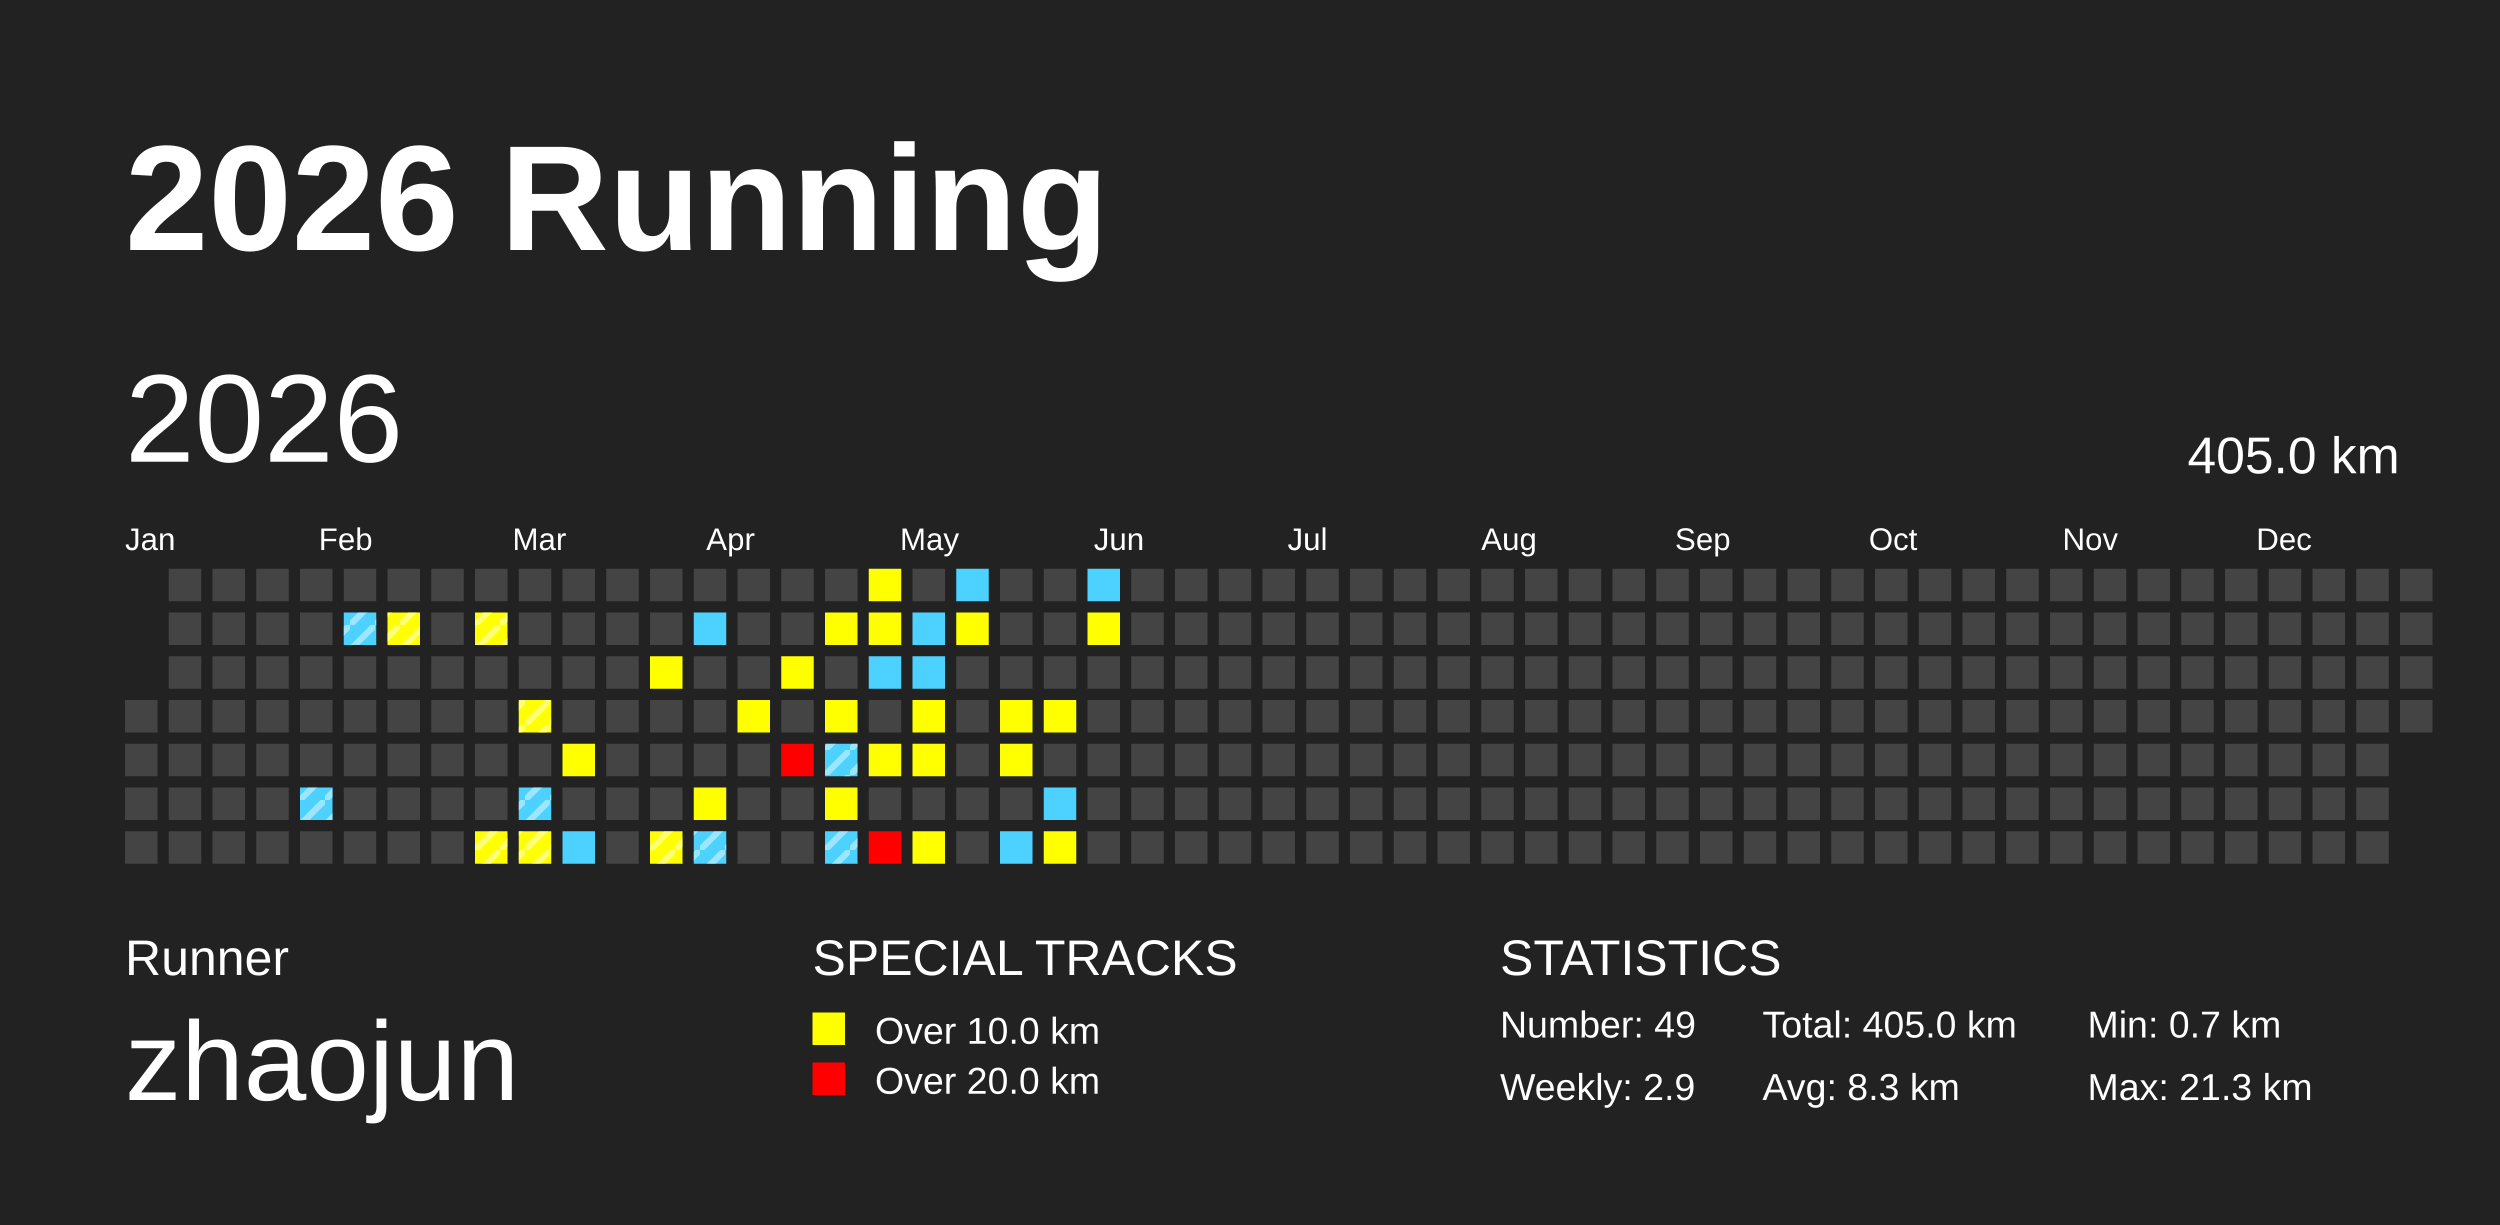
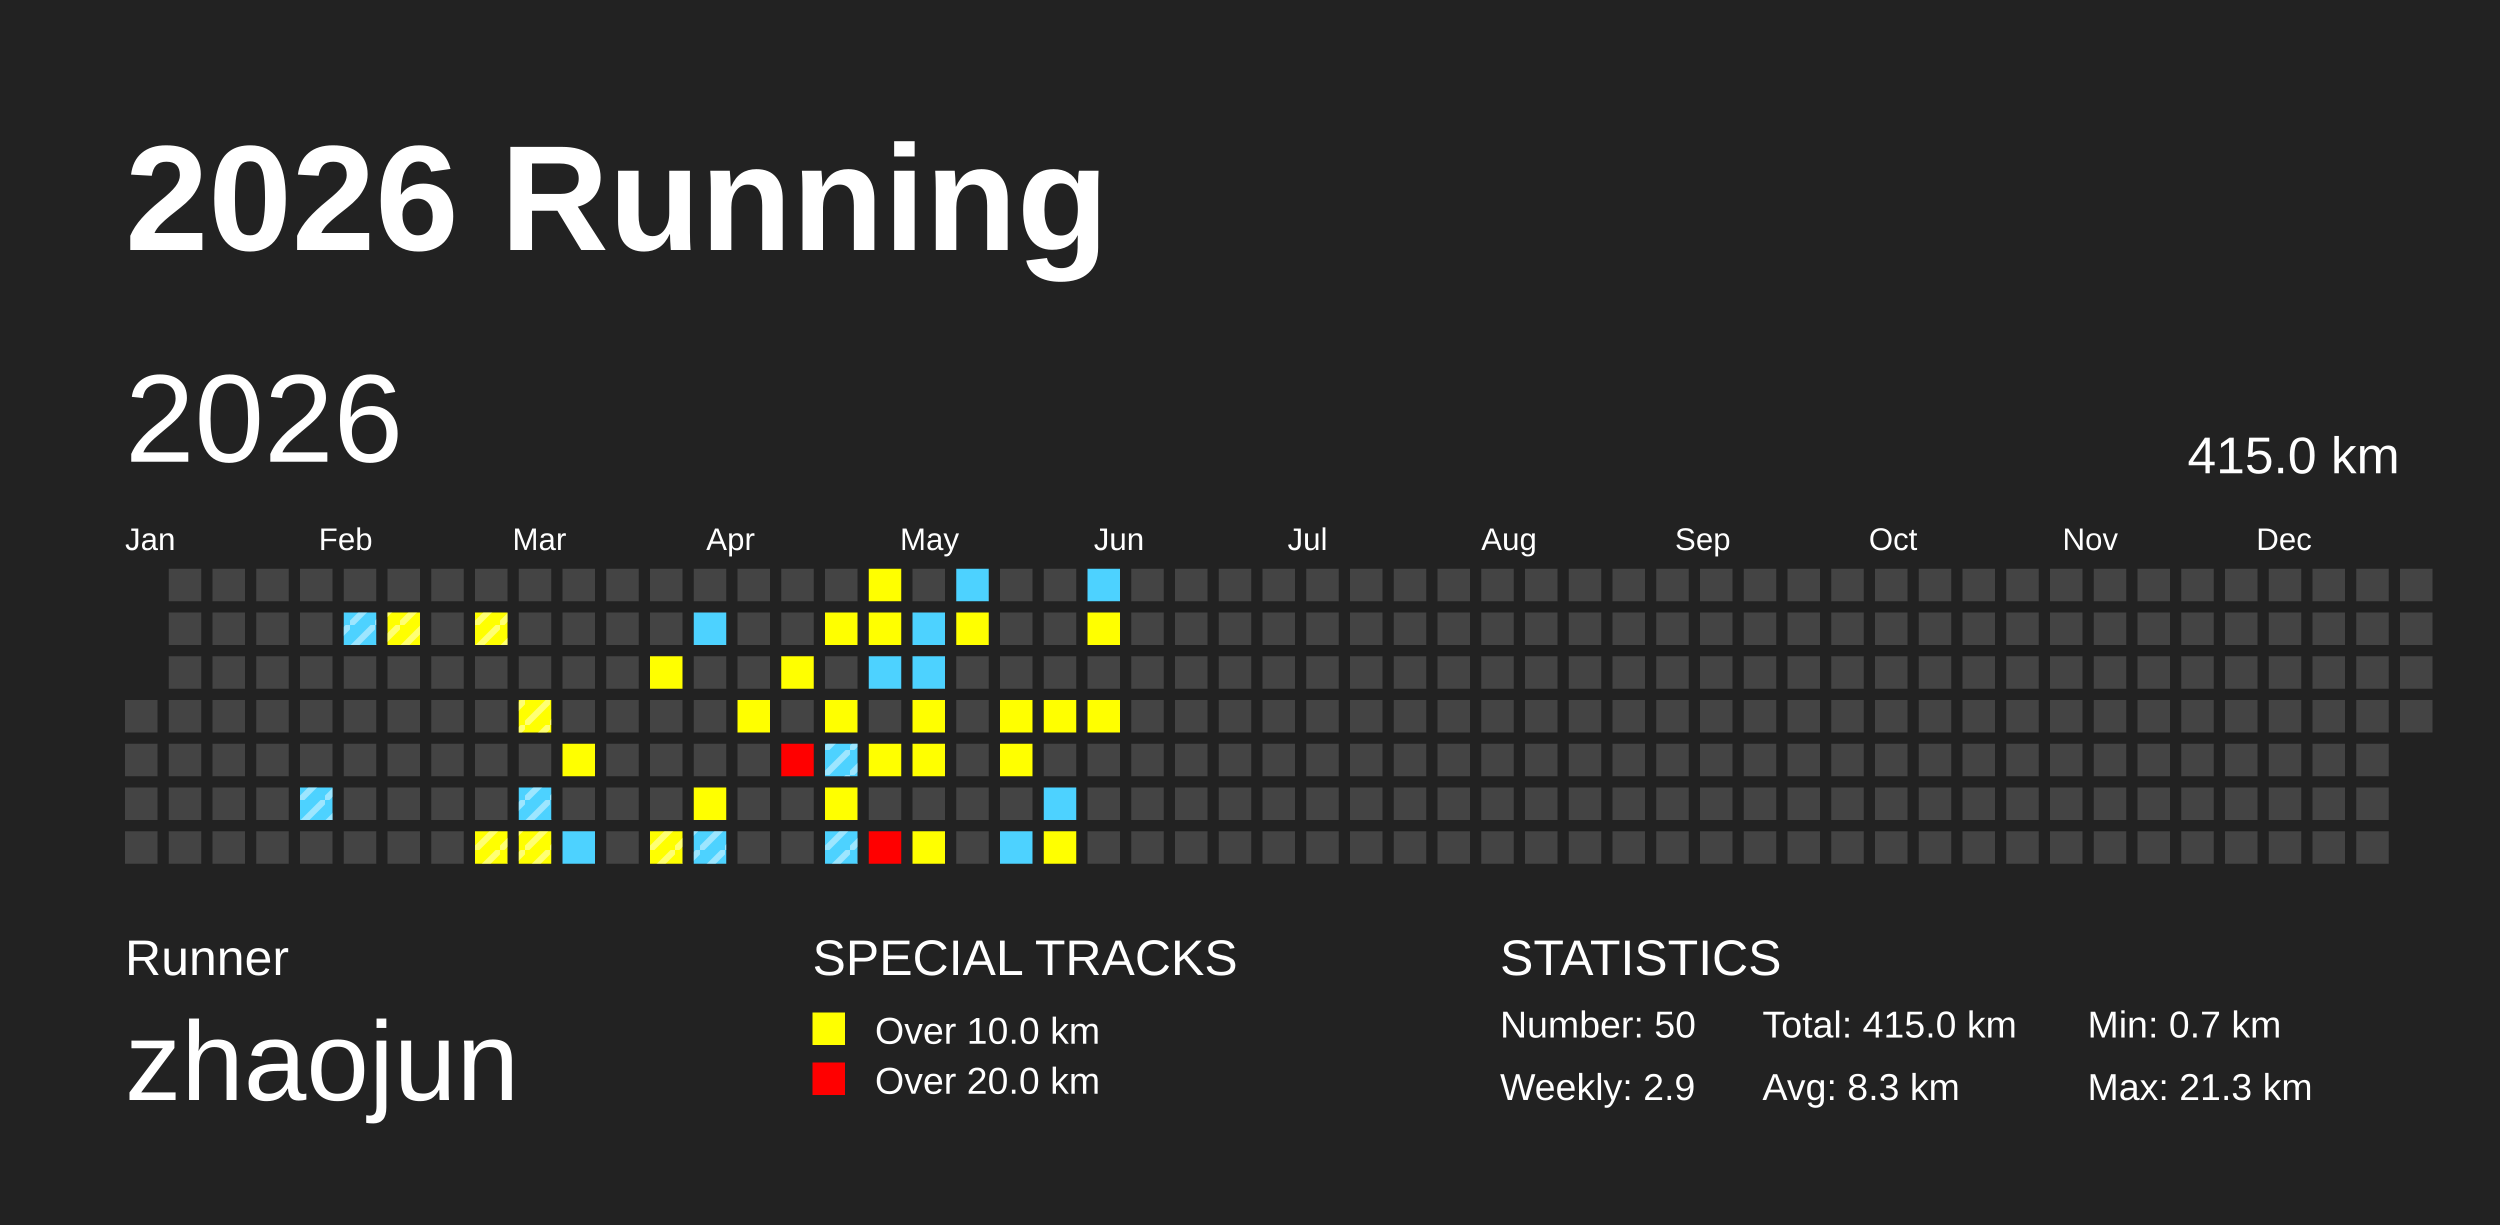
<svg xmlns="http://www.w3.org/2000/svg" baseProfile="full" height="98mm" version="1.1" viewBox="0,0,200,98" width="200mm">
  <defs>
    <pattern height="2" id="indoor-stripe" patternUnits="userSpaceOnUse" width="2">
      <line stroke="white" stroke-opacity="0.45" stroke-width="0.5" x1="0" x2="2" y1="2" y2="0" />
    </pattern>
  </defs>
  <rect fill="#222222" height="98" width="200" x="0" y="0" />
  <text fill="#FFFFFF" style="font-size:12px; font-family:Arial; font-weight:bold;" x="10" y="20">2026 Running</text>
  <text fill="#FFFFFF" style="font-size:4px; font-family:Arial" x="10" y="78">Runner</text>
  <text fill="#FFFFFF" style="font-size:9px; font-family:Arial" x="10" y="88">zhaojun</text>
  <text fill="#FFFFFF" style="font-size:4px; font-family:Arial" x="65" y="78">SPECIAL TRACKS</text>
  <rect fill="yellow" height="2.6" width="2.6" x="65" y="81" />
  <text fill="#FFFFFF" style="font-size:3px; font-family:Arial" x="70" y="83.5">Over 10.0 km</text>
  <rect fill="red" height="2.6" width="2.6" x="65" y="85" />
  <text fill="#FFFFFF" style="font-size:3px; font-family:Arial" x="70" y="87.5">Over 20.0 km</text>
  <text fill="#FFFFFF" style="font-size:4px; font-family:Arial" x="120" y="78">STATISTICS</text>
-   <text fill="#FFFFFF" style="font-size:3px; font-family:Arial" x="120" y="83">Number: 49</text>
+   <text fill="#FFFFFF" style="font-size:3px; font-family:Arial" x="120" y="83">Number: 50</text>
  <text fill="#FFFFFF" style="font-size:3px; font-family:Arial" x="120" y="88">Weekly: 2.9</text>
-   <text fill="#FFFFFF" style="font-size:3px; font-family:Arial" x="141" y="83">Total: 405.0 km</text>
+   <text fill="#FFFFFF" style="font-size:3px; font-family:Arial" x="141" y="83">Total: 415.0 km</text>
  <text fill="#FFFFFF" style="font-size:3px; font-family:Arial" x="141" y="88">Avg: 8.3 km</text>
  <text fill="#FFFFFF" style="font-size:3px; font-family:Arial" x="167" y="83">Min: 0.7 km</text>
  <text fill="#FFFFFF" style="font-size:3px; font-family:Arial" x="167" y="88">Max: 21.3 km</text>
  <text dominant-baseline="hanging" fill="#FFFFFF" style="font-size:10.0px; font-family:Arial;" x="10" y="30">2026</text>
-   <text dominant-baseline="hanging" fill="#FFFFFF" style="font-size:4.125px; font-family:Arial;" x="175" y="35">405.0 km</text>
+   <text dominant-baseline="hanging" fill="#FFFFFF" style="font-size:4.125px; font-family:Arial;" x="175" y="35">415.0 km</text>
  <text fill="#FFFFFF" style="font-size:2.5px; font-family:Arial" x="10.0" y="44">Jan</text>
  <text fill="#FFFFFF" style="font-size:2.5px; font-family:Arial" x="25.5" y="44">Feb</text>
  <text fill="#FFFFFF" style="font-size:2.5px; font-family:Arial" x="41.0" y="44">Mar</text>
  <text fill="#FFFFFF" style="font-size:2.5px; font-family:Arial" x="56.5" y="44">Apr</text>
  <text fill="#FFFFFF" style="font-size:2.5px; font-family:Arial" x="72.0" y="44">May</text>
  <text fill="#FFFFFF" style="font-size:2.5px; font-family:Arial" x="87.5" y="44">Jun</text>
  <text fill="#FFFFFF" style="font-size:2.5px; font-family:Arial" x="103.0" y="44">Jul</text>
  <text fill="#FFFFFF" style="font-size:2.5px; font-family:Arial" x="118.5" y="44">Aug</text>
  <text fill="#FFFFFF" style="font-size:2.5px; font-family:Arial" x="134.0" y="44">Sep</text>
  <text fill="#FFFFFF" style="font-size:2.5px; font-family:Arial" x="149.5" y="44">Oct</text>
  <text fill="#FFFFFF" style="font-size:2.5px; font-family:Arial" x="165.0" y="44">Nov</text>
  <text fill="#FFFFFF" style="font-size:2.5px; font-family:Arial" x="180.5" y="44">Dec</text>
  <rect fill="#444444" height="2.6" width="2.6" x="10.0" y="56.0" />
  <rect fill="#444444" height="2.6" width="2.6" x="10.0" y="59.5" />
  <rect fill="#444444" height="2.6" width="2.6" x="10.0" y="63.0" />
  <rect fill="#444444" height="2.6" width="2.6" x="10.0" y="66.5" />
  <rect fill="#444444" height="2.6" width="2.6" x="13.5" y="45.5" />
  <rect fill="#444444" height="2.6" width="2.6" x="13.5" y="49.0" />
  <rect fill="#444444" height="2.6" width="2.6" x="13.5" y="52.5" />
  <rect fill="#444444" height="2.6" width="2.6" x="13.5" y="56.0" />
  <rect fill="#444444" height="2.6" width="2.6" x="13.5" y="59.5" />
  <rect fill="#444444" height="2.6" width="2.6" x="13.5" y="63.0" />
  <rect fill="#444444" height="2.6" width="2.6" x="13.5" y="66.5" />
  <rect fill="#444444" height="2.6" width="2.6" x="17.0" y="45.5" />
  <rect fill="#444444" height="2.6" width="2.6" x="17.0" y="49.0" />
  <rect fill="#444444" height="2.6" width="2.6" x="17.0" y="52.5" />
  <rect fill="#444444" height="2.6" width="2.6" x="17.0" y="56.0" />
  <rect fill="#444444" height="2.6" width="2.6" x="17.0" y="59.5" />
  <rect fill="#444444" height="2.6" width="2.6" x="17.0" y="63.0" />
  <rect fill="#444444" height="2.6" width="2.6" x="17.0" y="66.5" />
  <rect fill="#444444" height="2.6" width="2.6" x="20.5" y="45.5" />
  <rect fill="#444444" height="2.6" width="2.6" x="20.5" y="49.0" />
  <rect fill="#444444" height="2.6" width="2.6" x="20.5" y="52.5" />
  <rect fill="#444444" height="2.6" width="2.6" x="20.5" y="56.0" />
  <rect fill="#444444" height="2.6" width="2.6" x="20.5" y="59.5" />
  <rect fill="#444444" height="2.6" width="2.6" x="20.5" y="63.0" />
  <rect fill="#444444" height="2.6" width="2.6" x="20.5" y="66.5" />
  <rect fill="#444444" height="2.6" width="2.6" x="24.0" y="45.5" />
  <rect fill="#444444" height="2.6" width="2.6" x="24.0" y="49.0" />
  <rect fill="#444444" height="2.6" width="2.6" x="24.0" y="52.5" />
  <rect fill="#444444" height="2.6" width="2.6" x="24.0" y="56.0" />
  <rect fill="#444444" height="2.6" width="2.6" x="24.0" y="59.5" />
  <rect fill="#4dd2ff" height="2.6" width="2.6" x="24.0" y="63.0" />
  <rect fill="url(#indoor-stripe)" height="2.6" style="pointer-events: none;" width="2.6" x="24.0" y="63.0" />
  <rect fill="#444444" height="2.6" width="2.6" x="24.0" y="66.5" />
  <rect fill="#444444" height="2.6" width="2.6" x="27.5" y="45.5" />
  <rect fill="#4dd2ff" height="2.6" width="2.6" x="27.5" y="49.0" />
  <rect fill="url(#indoor-stripe)" height="2.6" style="pointer-events: none;" width="2.6" x="27.5" y="49.0" />
  <rect fill="#444444" height="2.6" width="2.6" x="27.5" y="52.5" />
  <rect fill="#444444" height="2.6" width="2.6" x="27.5" y="56.0" />
  <rect fill="#444444" height="2.6" width="2.6" x="27.5" y="59.5" />
  <rect fill="#444444" height="2.6" width="2.6" x="27.5" y="63.0" />
  <rect fill="#444444" height="2.6" width="2.6" x="27.5" y="66.5" />
  <rect fill="#444444" height="2.6" width="2.6" x="31.0" y="45.5" />
  <rect fill="yellow" height="2.6" width="2.6" x="31.0" y="49.0" />
  <rect fill="url(#indoor-stripe)" height="2.6" style="pointer-events: none;" width="2.6" x="31.0" y="49.0" />
  <rect fill="#444444" height="2.6" width="2.6" x="31.0" y="52.5" />
  <rect fill="#444444" height="2.6" width="2.6" x="31.0" y="56.0" />
  <rect fill="#444444" height="2.6" width="2.6" x="31.0" y="59.5" />
  <rect fill="#444444" height="2.6" width="2.6" x="31.0" y="63.0" />
  <rect fill="#444444" height="2.6" width="2.6" x="31.0" y="66.5" />
  <rect fill="#444444" height="2.6" width="2.6" x="34.5" y="45.5" />
  <rect fill="#444444" height="2.6" width="2.6" x="34.5" y="49.0" />
  <rect fill="#444444" height="2.6" width="2.6" x="34.5" y="52.5" />
  <rect fill="#444444" height="2.6" width="2.6" x="34.5" y="56.0" />
  <rect fill="#444444" height="2.6" width="2.6" x="34.5" y="59.5" />
  <rect fill="#444444" height="2.6" width="2.6" x="34.5" y="63.0" />
  <rect fill="#444444" height="2.6" width="2.6" x="34.5" y="66.5" />
  <rect fill="#444444" height="2.6" width="2.6" x="38.0" y="45.5" />
  <rect fill="yellow" height="2.6" width="2.6" x="38.0" y="49.0" />
  <rect fill="url(#indoor-stripe)" height="2.6" style="pointer-events: none;" width="2.6" x="38.0" y="49.0" />
  <rect fill="#444444" height="2.6" width="2.6" x="38.0" y="52.5" />
  <rect fill="#444444" height="2.6" width="2.6" x="38.0" y="56.0" />
  <rect fill="#444444" height="2.6" width="2.6" x="38.0" y="59.5" />
  <rect fill="#444444" height="2.6" width="2.6" x="38.0" y="63.0" />
  <rect fill="yellow" height="2.6" width="2.6" x="38.0" y="66.5" />
  <rect fill="url(#indoor-stripe)" height="2.6" style="pointer-events: none;" width="2.6" x="38.0" y="66.5" />
  <rect fill="#444444" height="2.6" width="2.6" x="41.5" y="45.5" />
  <rect fill="#444444" height="2.6" width="2.6" x="41.5" y="49.0" />
  <rect fill="#444444" height="2.6" width="2.6" x="41.5" y="52.5" />
  <rect fill="yellow" height="2.6" width="2.6" x="41.5" y="56.0" />
  <rect fill="url(#indoor-stripe)" height="2.6" style="pointer-events: none;" width="2.6" x="41.5" y="56.0" />
  <rect fill="#444444" height="2.6" width="2.6" x="41.5" y="59.5" />
  <rect fill="#4dd2ff" height="2.6" width="2.6" x="41.5" y="63.0" />
  <rect fill="url(#indoor-stripe)" height="2.6" style="pointer-events: none;" width="2.6" x="41.5" y="63.0" />
  <rect fill="yellow" height="2.6" width="2.6" x="41.5" y="66.5" />
  <rect fill="url(#indoor-stripe)" height="2.6" style="pointer-events: none;" width="2.6" x="41.5" y="66.5" />
  <rect fill="#444444" height="2.6" width="2.6" x="45.0" y="45.5" />
  <rect fill="#444444" height="2.6" width="2.6" x="45.0" y="49.0" />
  <rect fill="#444444" height="2.6" width="2.6" x="45.0" y="52.5" />
  <rect fill="#444444" height="2.6" width="2.6" x="45.0" y="56.0" />
  <rect fill="yellow" height="2.6" width="2.6" x="45.0" y="59.5" />
  <rect fill="#444444" height="2.6" width="2.6" x="45.0" y="63.0" />
  <rect fill="#4dd2ff" height="2.6" width="2.6" x="45.0" y="66.5" />
  <rect fill="#444444" height="2.6" width="2.6" x="48.5" y="45.5" />
  <rect fill="#444444" height="2.6" width="2.6" x="48.5" y="49.0" />
  <rect fill="#444444" height="2.6" width="2.6" x="48.5" y="52.5" />
  <rect fill="#444444" height="2.6" width="2.6" x="48.5" y="56.0" />
  <rect fill="#444444" height="2.6" width="2.6" x="48.5" y="59.5" />
  <rect fill="#444444" height="2.6" width="2.6" x="48.5" y="63.0" />
  <rect fill="#444444" height="2.6" width="2.6" x="48.5" y="66.5" />
  <rect fill="#444444" height="2.6" width="2.6" x="52.0" y="45.5" />
  <rect fill="#444444" height="2.6" width="2.6" x="52.0" y="49.0" />
  <rect fill="yellow" height="2.6" width="2.6" x="52.0" y="52.5" />
  <rect fill="#444444" height="2.6" width="2.6" x="52.0" y="56.0" />
  <rect fill="#444444" height="2.6" width="2.6" x="52.0" y="59.5" />
  <rect fill="#444444" height="2.6" width="2.6" x="52.0" y="63.0" />
  <rect fill="yellow" height="2.6" width="2.6" x="52.0" y="66.5" />
  <rect fill="url(#indoor-stripe)" height="2.6" style="pointer-events: none;" width="2.6" x="52.0" y="66.5" />
  <rect fill="#444444" height="2.6" width="2.6" x="55.5" y="45.5" />
  <rect fill="#4dd2ff" height="2.6" width="2.6" x="55.5" y="49.0" />
  <rect fill="#444444" height="2.6" width="2.6" x="55.5" y="52.5" />
  <rect fill="#444444" height="2.6" width="2.6" x="55.5" y="56.0" />
  <rect fill="#444444" height="2.6" width="2.6" x="55.5" y="59.5" />
  <rect fill="yellow" height="2.6" width="2.6" x="55.5" y="63.0" />
  <rect fill="#4dd2ff" height="2.6" width="2.6" x="55.5" y="66.5" />
  <rect fill="url(#indoor-stripe)" height="2.6" style="pointer-events: none;" width="2.6" x="55.5" y="66.5" />
  <rect fill="#444444" height="2.6" width="2.6" x="59.0" y="45.5" />
  <rect fill="#444444" height="2.6" width="2.6" x="59.0" y="49.0" />
  <rect fill="#444444" height="2.6" width="2.6" x="59.0" y="52.5" />
  <rect fill="yellow" height="2.6" width="2.6" x="59.0" y="56.0" />
  <rect fill="#444444" height="2.6" width="2.6" x="59.0" y="59.5" />
  <rect fill="#444444" height="2.6" width="2.6" x="59.0" y="63.0" />
  <rect fill="#444444" height="2.6" width="2.6" x="59.0" y="66.5" />
  <rect fill="#444444" height="2.6" width="2.6" x="62.5" y="45.5" />
  <rect fill="#444444" height="2.6" width="2.6" x="62.5" y="49.0" />
  <rect fill="yellow" height="2.6" width="2.6" x="62.5" y="52.5" />
  <rect fill="#444444" height="2.6" width="2.6" x="62.5" y="56.0" />
  <rect fill="red" height="2.6" width="2.6" x="62.5" y="59.5" />
  <rect fill="#444444" height="2.6" width="2.6" x="62.5" y="63.0" />
  <rect fill="#444444" height="2.6" width="2.6" x="62.5" y="66.5" />
  <rect fill="#444444" height="2.6" width="2.6" x="66.0" y="45.5" />
  <rect fill="yellow" height="2.6" width="2.6" x="66.0" y="49.0" />
  <rect fill="#444444" height="2.6" width="2.6" x="66.0" y="52.5" />
  <rect fill="yellow" height="2.6" width="2.6" x="66.0" y="56.0" />
  <rect fill="#4dd2ff" height="2.6" width="2.6" x="66.0" y="59.5" />
  <rect fill="url(#indoor-stripe)" height="2.6" style="pointer-events: none;" width="2.6" x="66.0" y="59.5" />
  <rect fill="yellow" height="2.6" width="2.6" x="66.0" y="63.0" />
  <rect fill="#4dd2ff" height="2.6" width="2.6" x="66.0" y="66.5" />
  <rect fill="url(#indoor-stripe)" height="2.6" style="pointer-events: none;" width="2.6" x="66.0" y="66.5" />
  <rect fill="yellow" height="2.6" width="2.6" x="69.5" y="45.5" />
  <rect fill="yellow" height="2.6" width="2.6" x="69.5" y="49.0" />
  <rect fill="#4dd2ff" height="2.6" width="2.6" x="69.5" y="52.5" />
  <rect fill="#444444" height="2.6" width="2.6" x="69.5" y="56.0" />
  <rect fill="yellow" height="2.6" width="2.6" x="69.5" y="59.5" />
  <rect fill="#444444" height="2.6" width="2.6" x="69.5" y="63.0" />
  <rect fill="red" height="2.6" width="2.6" x="69.5" y="66.5" />
  <rect fill="#444444" height="2.6" width="2.6" x="73.0" y="45.5" />
  <rect fill="#4dd2ff" height="2.6" width="2.6" x="73.0" y="49.0" />
  <rect fill="#4dd2ff" height="2.6" width="2.6" x="73.0" y="52.5" />
  <rect fill="yellow" height="2.6" width="2.6" x="73.0" y="56.0" />
  <rect fill="yellow" height="2.6" width="2.6" x="73.0" y="59.5" />
  <rect fill="#444444" height="2.6" width="2.6" x="73.0" y="63.0" />
  <rect fill="yellow" height="2.6" width="2.6" x="73.0" y="66.5" />
  <rect fill="#4dd2ff" height="2.6" width="2.6" x="76.5" y="45.5" />
  <rect fill="yellow" height="2.6" width="2.6" x="76.5" y="49.0" />
  <rect fill="#444444" height="2.6" width="2.6" x="76.5" y="52.5" />
  <rect fill="#444444" height="2.6" width="2.6" x="76.5" y="56.0" />
  <rect fill="#444444" height="2.6" width="2.6" x="76.5" y="59.5" />
  <rect fill="#444444" height="2.6" width="2.6" x="76.5" y="63.0" />
  <rect fill="#444444" height="2.6" width="2.6" x="76.5" y="66.5" />
  <rect fill="#444444" height="2.6" width="2.6" x="80.0" y="45.5" />
  <rect fill="#444444" height="2.6" width="2.6" x="80.0" y="49.0" />
  <rect fill="#444444" height="2.6" width="2.6" x="80.0" y="52.5" />
  <rect fill="yellow" height="2.6" width="2.6" x="80.0" y="56.0" />
  <rect fill="yellow" height="2.6" width="2.6" x="80.0" y="59.5" />
  <rect fill="#444444" height="2.6" width="2.6" x="80.0" y="63.0" />
  <rect fill="#4dd2ff" height="2.6" width="2.6" x="80.0" y="66.5" />
  <rect fill="#444444" height="2.6" width="2.6" x="83.5" y="45.5" />
  <rect fill="#444444" height="2.6" width="2.6" x="83.5" y="49.0" />
  <rect fill="#444444" height="2.6" width="2.6" x="83.5" y="52.5" />
  <rect fill="yellow" height="2.6" width="2.6" x="83.5" y="56.0" />
  <rect fill="#444444" height="2.6" width="2.6" x="83.5" y="59.5" />
  <rect fill="#4dd2ff" height="2.6" width="2.6" x="83.5" y="63.0" />
  <rect fill="yellow" height="2.6" width="2.6" x="83.5" y="66.5" />
  <rect fill="#4dd2ff" height="2.6" width="2.6" x="87.0" y="45.5" />
  <rect fill="yellow" height="2.6" width="2.6" x="87.0" y="49.0" />
  <rect fill="#444444" height="2.6" width="2.6" x="87.0" y="52.5" />
-   <rect fill="#444444" height="2.6" width="2.6" x="87.0" y="56.0" />
+   <rect fill="yellow" height="2.6" width="2.6" x="87.0" y="56.0" />
  <rect fill="#444444" height="2.6" width="2.6" x="87.0" y="59.5" />
  <rect fill="#444444" height="2.6" width="2.6" x="87.0" y="63.0" />
  <rect fill="#444444" height="2.6" width="2.6" x="87.0" y="66.5" />
  <rect fill="#444444" height="2.6" width="2.6" x="90.5" y="45.5" />
  <rect fill="#444444" height="2.6" width="2.6" x="90.5" y="49.0" />
  <rect fill="#444444" height="2.6" width="2.6" x="90.5" y="52.5" />
  <rect fill="#444444" height="2.6" width="2.6" x="90.5" y="56.0" />
  <rect fill="#444444" height="2.6" width="2.6" x="90.5" y="59.5" />
  <rect fill="#444444" height="2.6" width="2.6" x="90.5" y="63.0" />
  <rect fill="#444444" height="2.6" width="2.6" x="90.5" y="66.5" />
  <rect fill="#444444" height="2.6" width="2.6" x="94.0" y="45.5" />
  <rect fill="#444444" height="2.6" width="2.6" x="94.0" y="49.0" />
  <rect fill="#444444" height="2.6" width="2.6" x="94.0" y="52.5" />
  <rect fill="#444444" height="2.6" width="2.6" x="94.0" y="56.0" />
  <rect fill="#444444" height="2.6" width="2.6" x="94.0" y="59.5" />
  <rect fill="#444444" height="2.6" width="2.6" x="94.0" y="63.0" />
  <rect fill="#444444" height="2.6" width="2.6" x="94.0" y="66.5" />
  <rect fill="#444444" height="2.6" width="2.6" x="97.5" y="45.5" />
  <rect fill="#444444" height="2.6" width="2.6" x="97.5" y="49.0" />
  <rect fill="#444444" height="2.6" width="2.6" x="97.5" y="52.5" />
  <rect fill="#444444" height="2.6" width="2.6" x="97.5" y="56.0" />
  <rect fill="#444444" height="2.6" width="2.6" x="97.5" y="59.5" />
  <rect fill="#444444" height="2.6" width="2.6" x="97.5" y="63.0" />
  <rect fill="#444444" height="2.6" width="2.6" x="97.5" y="66.5" />
  <rect fill="#444444" height="2.6" width="2.6" x="101.0" y="45.5" />
  <rect fill="#444444" height="2.6" width="2.6" x="101.0" y="49.0" />
  <rect fill="#444444" height="2.6" width="2.6" x="101.0" y="52.5" />
  <rect fill="#444444" height="2.6" width="2.6" x="101.0" y="56.0" />
  <rect fill="#444444" height="2.6" width="2.6" x="101.0" y="59.5" />
  <rect fill="#444444" height="2.6" width="2.6" x="101.0" y="63.0" />
  <rect fill="#444444" height="2.6" width="2.6" x="101.0" y="66.5" />
  <rect fill="#444444" height="2.6" width="2.6" x="104.5" y="45.5" />
  <rect fill="#444444" height="2.6" width="2.6" x="104.5" y="49.0" />
  <rect fill="#444444" height="2.6" width="2.6" x="104.5" y="52.5" />
  <rect fill="#444444" height="2.6" width="2.6" x="104.5" y="56.0" />
  <rect fill="#444444" height="2.6" width="2.6" x="104.5" y="59.5" />
  <rect fill="#444444" height="2.6" width="2.6" x="104.5" y="63.0" />
  <rect fill="#444444" height="2.6" width="2.6" x="104.5" y="66.5" />
  <rect fill="#444444" height="2.6" width="2.6" x="108.0" y="45.5" />
  <rect fill="#444444" height="2.6" width="2.6" x="108.0" y="49.0" />
  <rect fill="#444444" height="2.6" width="2.6" x="108.0" y="52.5" />
  <rect fill="#444444" height="2.6" width="2.6" x="108.0" y="56.0" />
  <rect fill="#444444" height="2.6" width="2.6" x="108.0" y="59.5" />
  <rect fill="#444444" height="2.6" width="2.6" x="108.0" y="63.0" />
  <rect fill="#444444" height="2.6" width="2.6" x="108.0" y="66.5" />
  <rect fill="#444444" height="2.6" width="2.6" x="111.5" y="45.5" />
  <rect fill="#444444" height="2.6" width="2.6" x="111.5" y="49.0" />
  <rect fill="#444444" height="2.6" width="2.6" x="111.5" y="52.5" />
  <rect fill="#444444" height="2.6" width="2.6" x="111.5" y="56.0" />
  <rect fill="#444444" height="2.6" width="2.6" x="111.5" y="59.5" />
  <rect fill="#444444" height="2.6" width="2.6" x="111.5" y="63.0" />
  <rect fill="#444444" height="2.6" width="2.6" x="111.5" y="66.5" />
  <rect fill="#444444" height="2.6" width="2.6" x="115.0" y="45.5" />
  <rect fill="#444444" height="2.6" width="2.6" x="115.0" y="49.0" />
  <rect fill="#444444" height="2.6" width="2.6" x="115.0" y="52.5" />
  <rect fill="#444444" height="2.6" width="2.6" x="115.0" y="56.0" />
  <rect fill="#444444" height="2.6" width="2.6" x="115.0" y="59.5" />
  <rect fill="#444444" height="2.6" width="2.6" x="115.0" y="63.0" />
  <rect fill="#444444" height="2.6" width="2.6" x="115.0" y="66.5" />
  <rect fill="#444444" height="2.6" width="2.6" x="118.5" y="45.5" />
  <rect fill="#444444" height="2.6" width="2.6" x="118.5" y="49.0" />
  <rect fill="#444444" height="2.6" width="2.6" x="118.5" y="52.5" />
  <rect fill="#444444" height="2.6" width="2.6" x="118.5" y="56.0" />
  <rect fill="#444444" height="2.6" width="2.6" x="118.5" y="59.5" />
  <rect fill="#444444" height="2.6" width="2.6" x="118.5" y="63.0" />
  <rect fill="#444444" height="2.6" width="2.6" x="118.5" y="66.5" />
  <rect fill="#444444" height="2.6" width="2.6" x="122.0" y="45.5" />
  <rect fill="#444444" height="2.6" width="2.6" x="122.0" y="49.0" />
  <rect fill="#444444" height="2.6" width="2.6" x="122.0" y="52.5" />
  <rect fill="#444444" height="2.6" width="2.6" x="122.0" y="56.0" />
  <rect fill="#444444" height="2.6" width="2.6" x="122.0" y="59.5" />
  <rect fill="#444444" height="2.6" width="2.6" x="122.0" y="63.0" />
  <rect fill="#444444" height="2.6" width="2.6" x="122.0" y="66.5" />
  <rect fill="#444444" height="2.6" width="2.6" x="125.5" y="45.5" />
  <rect fill="#444444" height="2.6" width="2.6" x="125.5" y="49.0" />
  <rect fill="#444444" height="2.6" width="2.6" x="125.5" y="52.5" />
  <rect fill="#444444" height="2.6" width="2.6" x="125.5" y="56.0" />
  <rect fill="#444444" height="2.6" width="2.6" x="125.5" y="59.5" />
  <rect fill="#444444" height="2.6" width="2.6" x="125.5" y="63.0" />
  <rect fill="#444444" height="2.6" width="2.6" x="125.5" y="66.5" />
  <rect fill="#444444" height="2.6" width="2.6" x="129.0" y="45.5" />
  <rect fill="#444444" height="2.6" width="2.6" x="129.0" y="49.0" />
  <rect fill="#444444" height="2.6" width="2.6" x="129.0" y="52.5" />
  <rect fill="#444444" height="2.6" width="2.6" x="129.0" y="56.0" />
  <rect fill="#444444" height="2.6" width="2.6" x="129.0" y="59.5" />
  <rect fill="#444444" height="2.6" width="2.6" x="129.0" y="63.0" />
  <rect fill="#444444" height="2.6" width="2.6" x="129.0" y="66.5" />
  <rect fill="#444444" height="2.6" width="2.6" x="132.5" y="45.5" />
  <rect fill="#444444" height="2.6" width="2.6" x="132.5" y="49.0" />
  <rect fill="#444444" height="2.6" width="2.6" x="132.5" y="52.5" />
  <rect fill="#444444" height="2.6" width="2.6" x="132.5" y="56.0" />
  <rect fill="#444444" height="2.6" width="2.6" x="132.5" y="59.5" />
  <rect fill="#444444" height="2.6" width="2.6" x="132.5" y="63.0" />
  <rect fill="#444444" height="2.6" width="2.6" x="132.5" y="66.5" />
  <rect fill="#444444" height="2.6" width="2.6" x="136.0" y="45.5" />
  <rect fill="#444444" height="2.6" width="2.6" x="136.0" y="49.0" />
  <rect fill="#444444" height="2.6" width="2.6" x="136.0" y="52.5" />
  <rect fill="#444444" height="2.6" width="2.6" x="136.0" y="56.0" />
  <rect fill="#444444" height="2.6" width="2.6" x="136.0" y="59.5" />
  <rect fill="#444444" height="2.6" width="2.6" x="136.0" y="63.0" />
  <rect fill="#444444" height="2.6" width="2.6" x="136.0" y="66.5" />
  <rect fill="#444444" height="2.6" width="2.6" x="139.5" y="45.5" />
  <rect fill="#444444" height="2.6" width="2.6" x="139.5" y="49.0" />
  <rect fill="#444444" height="2.6" width="2.6" x="139.5" y="52.5" />
  <rect fill="#444444" height="2.6" width="2.6" x="139.5" y="56.0" />
  <rect fill="#444444" height="2.6" width="2.6" x="139.5" y="59.5" />
  <rect fill="#444444" height="2.6" width="2.6" x="139.5" y="63.0" />
  <rect fill="#444444" height="2.6" width="2.6" x="139.5" y="66.5" />
  <rect fill="#444444" height="2.6" width="2.6" x="143.0" y="45.5" />
  <rect fill="#444444" height="2.6" width="2.6" x="143.0" y="49.0" />
  <rect fill="#444444" height="2.6" width="2.6" x="143.0" y="52.5" />
  <rect fill="#444444" height="2.6" width="2.6" x="143.0" y="56.0" />
  <rect fill="#444444" height="2.6" width="2.6" x="143.0" y="59.5" />
  <rect fill="#444444" height="2.6" width="2.6" x="143.0" y="63.0" />
  <rect fill="#444444" height="2.6" width="2.6" x="143.0" y="66.5" />
  <rect fill="#444444" height="2.6" width="2.6" x="146.5" y="45.5" />
  <rect fill="#444444" height="2.6" width="2.6" x="146.5" y="49.0" />
  <rect fill="#444444" height="2.6" width="2.6" x="146.5" y="52.5" />
  <rect fill="#444444" height="2.6" width="2.6" x="146.5" y="56.0" />
  <rect fill="#444444" height="2.6" width="2.6" x="146.5" y="59.5" />
  <rect fill="#444444" height="2.6" width="2.6" x="146.5" y="63.0" />
  <rect fill="#444444" height="2.6" width="2.6" x="146.5" y="66.5" />
  <rect fill="#444444" height="2.6" width="2.6" x="150.0" y="45.5" />
  <rect fill="#444444" height="2.6" width="2.6" x="150.0" y="49.0" />
  <rect fill="#444444" height="2.6" width="2.6" x="150.0" y="52.5" />
  <rect fill="#444444" height="2.6" width="2.6" x="150.0" y="56.0" />
  <rect fill="#444444" height="2.6" width="2.6" x="150.0" y="59.5" />
  <rect fill="#444444" height="2.6" width="2.6" x="150.0" y="63.0" />
  <rect fill="#444444" height="2.6" width="2.6" x="150.0" y="66.5" />
  <rect fill="#444444" height="2.6" width="2.6" x="153.5" y="45.5" />
  <rect fill="#444444" height="2.6" width="2.6" x="153.5" y="49.0" />
  <rect fill="#444444" height="2.6" width="2.6" x="153.5" y="52.5" />
  <rect fill="#444444" height="2.6" width="2.6" x="153.5" y="56.0" />
  <rect fill="#444444" height="2.6" width="2.6" x="153.5" y="59.5" />
  <rect fill="#444444" height="2.6" width="2.6" x="153.5" y="63.0" />
  <rect fill="#444444" height="2.6" width="2.6" x="153.5" y="66.5" />
  <rect fill="#444444" height="2.6" width="2.6" x="157.0" y="45.5" />
  <rect fill="#444444" height="2.6" width="2.6" x="157.0" y="49.0" />
  <rect fill="#444444" height="2.6" width="2.6" x="157.0" y="52.5" />
  <rect fill="#444444" height="2.6" width="2.6" x="157.0" y="56.0" />
  <rect fill="#444444" height="2.6" width="2.6" x="157.0" y="59.5" />
  <rect fill="#444444" height="2.6" width="2.6" x="157.0" y="63.0" />
  <rect fill="#444444" height="2.6" width="2.6" x="157.0" y="66.5" />
  <rect fill="#444444" height="2.6" width="2.6" x="160.5" y="45.5" />
  <rect fill="#444444" height="2.6" width="2.6" x="160.5" y="49.0" />
  <rect fill="#444444" height="2.6" width="2.6" x="160.5" y="52.5" />
  <rect fill="#444444" height="2.6" width="2.6" x="160.5" y="56.0" />
  <rect fill="#444444" height="2.6" width="2.6" x="160.5" y="59.5" />
  <rect fill="#444444" height="2.6" width="2.6" x="160.5" y="63.0" />
  <rect fill="#444444" height="2.6" width="2.6" x="160.5" y="66.5" />
  <rect fill="#444444" height="2.6" width="2.6" x="164.0" y="45.5" />
  <rect fill="#444444" height="2.6" width="2.6" x="164.0" y="49.0" />
  <rect fill="#444444" height="2.6" width="2.6" x="164.0" y="52.5" />
  <rect fill="#444444" height="2.6" width="2.6" x="164.0" y="56.0" />
  <rect fill="#444444" height="2.6" width="2.6" x="164.0" y="59.5" />
  <rect fill="#444444" height="2.6" width="2.6" x="164.0" y="63.0" />
  <rect fill="#444444" height="2.6" width="2.6" x="164.0" y="66.5" />
  <rect fill="#444444" height="2.6" width="2.6" x="167.5" y="45.5" />
  <rect fill="#444444" height="2.6" width="2.6" x="167.5" y="49.0" />
  <rect fill="#444444" height="2.6" width="2.6" x="167.5" y="52.5" />
  <rect fill="#444444" height="2.6" width="2.6" x="167.5" y="56.0" />
  <rect fill="#444444" height="2.6" width="2.6" x="167.5" y="59.5" />
  <rect fill="#444444" height="2.6" width="2.6" x="167.5" y="63.0" />
  <rect fill="#444444" height="2.6" width="2.6" x="167.5" y="66.5" />
  <rect fill="#444444" height="2.6" width="2.6" x="171.0" y="45.5" />
  <rect fill="#444444" height="2.6" width="2.6" x="171.0" y="49.0" />
  <rect fill="#444444" height="2.6" width="2.6" x="171.0" y="52.5" />
  <rect fill="#444444" height="2.6" width="2.6" x="171.0" y="56.0" />
  <rect fill="#444444" height="2.6" width="2.6" x="171.0" y="59.5" />
  <rect fill="#444444" height="2.6" width="2.6" x="171.0" y="63.0" />
  <rect fill="#444444" height="2.6" width="2.6" x="171.0" y="66.5" />
  <rect fill="#444444" height="2.6" width="2.6" x="174.5" y="45.5" />
  <rect fill="#444444" height="2.6" width="2.6" x="174.5" y="49.0" />
  <rect fill="#444444" height="2.6" width="2.6" x="174.5" y="52.5" />
  <rect fill="#444444" height="2.6" width="2.6" x="174.5" y="56.0" />
  <rect fill="#444444" height="2.6" width="2.6" x="174.5" y="59.5" />
  <rect fill="#444444" height="2.6" width="2.6" x="174.5" y="63.0" />
  <rect fill="#444444" height="2.6" width="2.6" x="174.5" y="66.5" />
  <rect fill="#444444" height="2.6" width="2.6" x="178.0" y="45.5" />
  <rect fill="#444444" height="2.6" width="2.6" x="178.0" y="49.0" />
  <rect fill="#444444" height="2.6" width="2.6" x="178.0" y="52.5" />
  <rect fill="#444444" height="2.6" width="2.6" x="178.0" y="56.0" />
  <rect fill="#444444" height="2.6" width="2.6" x="178.0" y="59.5" />
  <rect fill="#444444" height="2.6" width="2.6" x="178.0" y="63.0" />
  <rect fill="#444444" height="2.6" width="2.6" x="178.0" y="66.5" />
  <rect fill="#444444" height="2.6" width="2.6" x="181.5" y="45.5" />
  <rect fill="#444444" height="2.6" width="2.6" x="181.5" y="49.0" />
  <rect fill="#444444" height="2.6" width="2.6" x="181.5" y="52.5" />
  <rect fill="#444444" height="2.6" width="2.6" x="181.5" y="56.0" />
  <rect fill="#444444" height="2.6" width="2.6" x="181.5" y="59.5" />
  <rect fill="#444444" height="2.6" width="2.6" x="181.5" y="63.0" />
  <rect fill="#444444" height="2.6" width="2.6" x="181.5" y="66.5" />
  <rect fill="#444444" height="2.6" width="2.6" x="185.0" y="45.5" />
  <rect fill="#444444" height="2.6" width="2.6" x="185.0" y="49.0" />
  <rect fill="#444444" height="2.6" width="2.6" x="185.0" y="52.5" />
  <rect fill="#444444" height="2.6" width="2.6" x="185.0" y="56.0" />
  <rect fill="#444444" height="2.6" width="2.6" x="185.0" y="59.5" />
  <rect fill="#444444" height="2.6" width="2.6" x="185.0" y="63.0" />
  <rect fill="#444444" height="2.6" width="2.6" x="185.0" y="66.5" />
  <rect fill="#444444" height="2.6" width="2.6" x="188.5" y="45.5" />
  <rect fill="#444444" height="2.6" width="2.6" x="188.5" y="49.0" />
  <rect fill="#444444" height="2.6" width="2.6" x="188.5" y="52.5" />
  <rect fill="#444444" height="2.6" width="2.6" x="188.5" y="56.0" />
  <rect fill="#444444" height="2.6" width="2.6" x="188.5" y="59.5" />
  <rect fill="#444444" height="2.6" width="2.6" x="188.5" y="63.0" />
  <rect fill="#444444" height="2.6" width="2.6" x="188.5" y="66.5" />
  <rect fill="#444444" height="2.6" width="2.6" x="192.0" y="45.5" />
  <rect fill="#444444" height="2.6" width="2.6" x="192.0" y="49.0" />
  <rect fill="#444444" height="2.6" width="2.6" x="192.0" y="52.5" />
  <rect fill="#444444" height="2.6" width="2.6" x="192.0" y="56.0" />
</svg>
